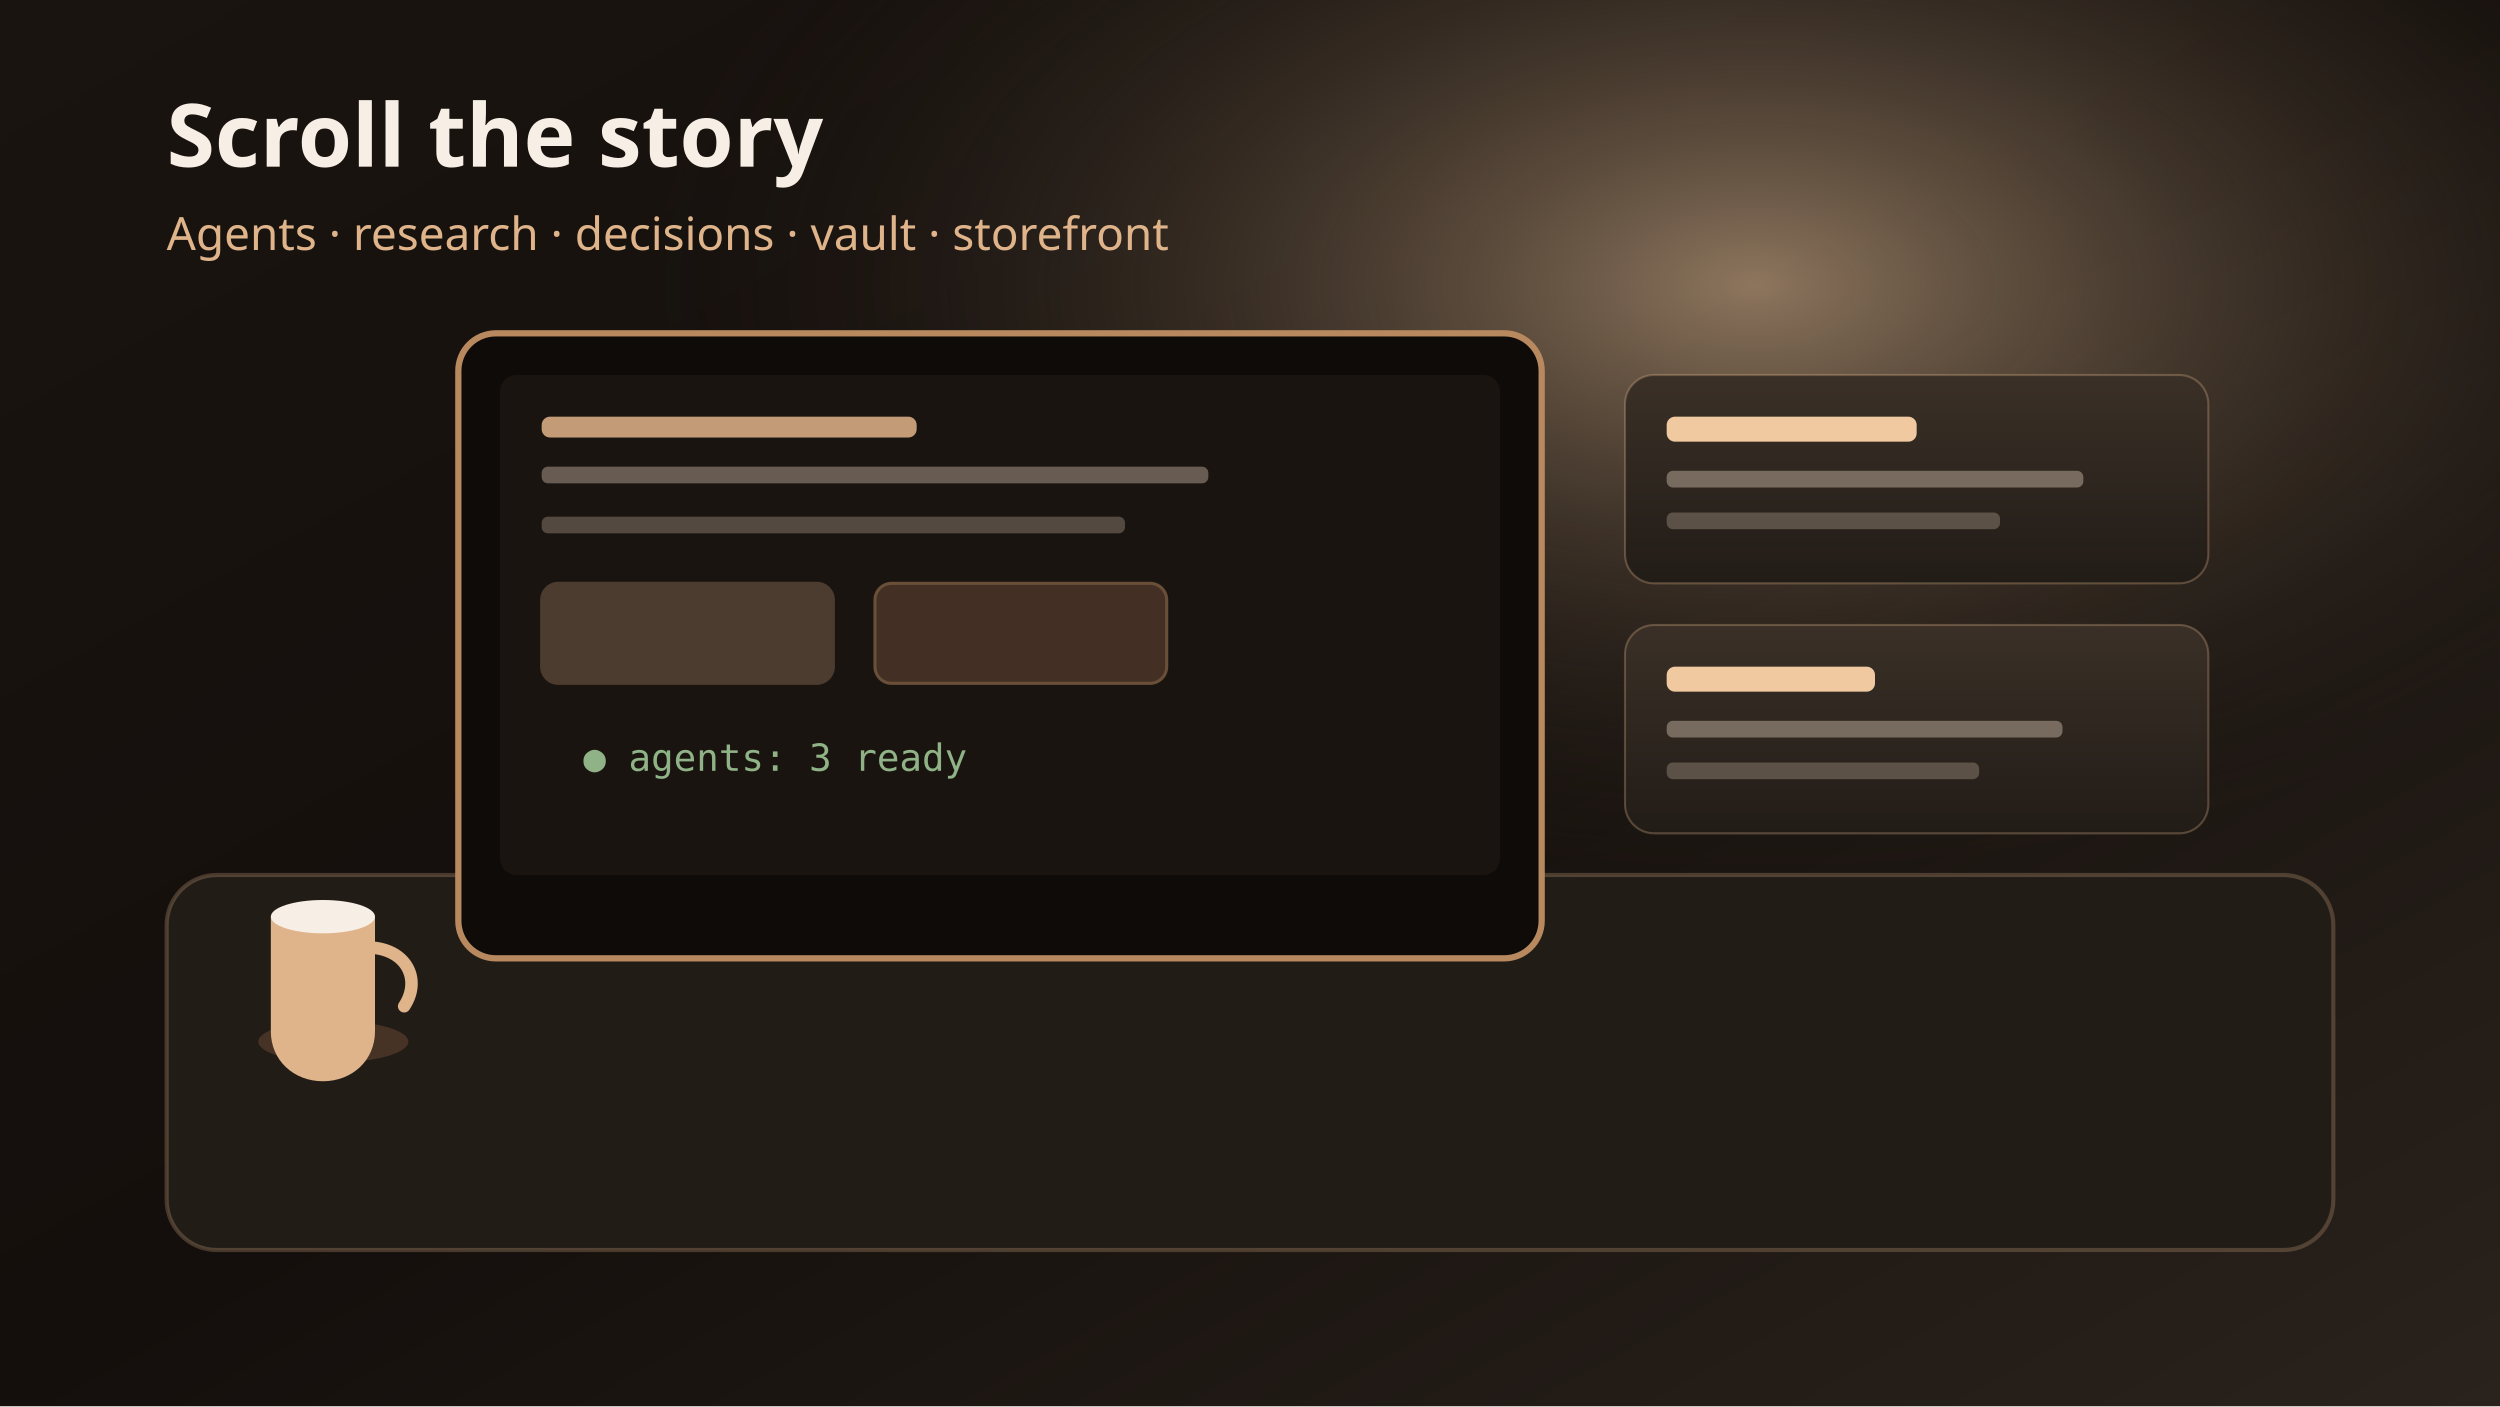
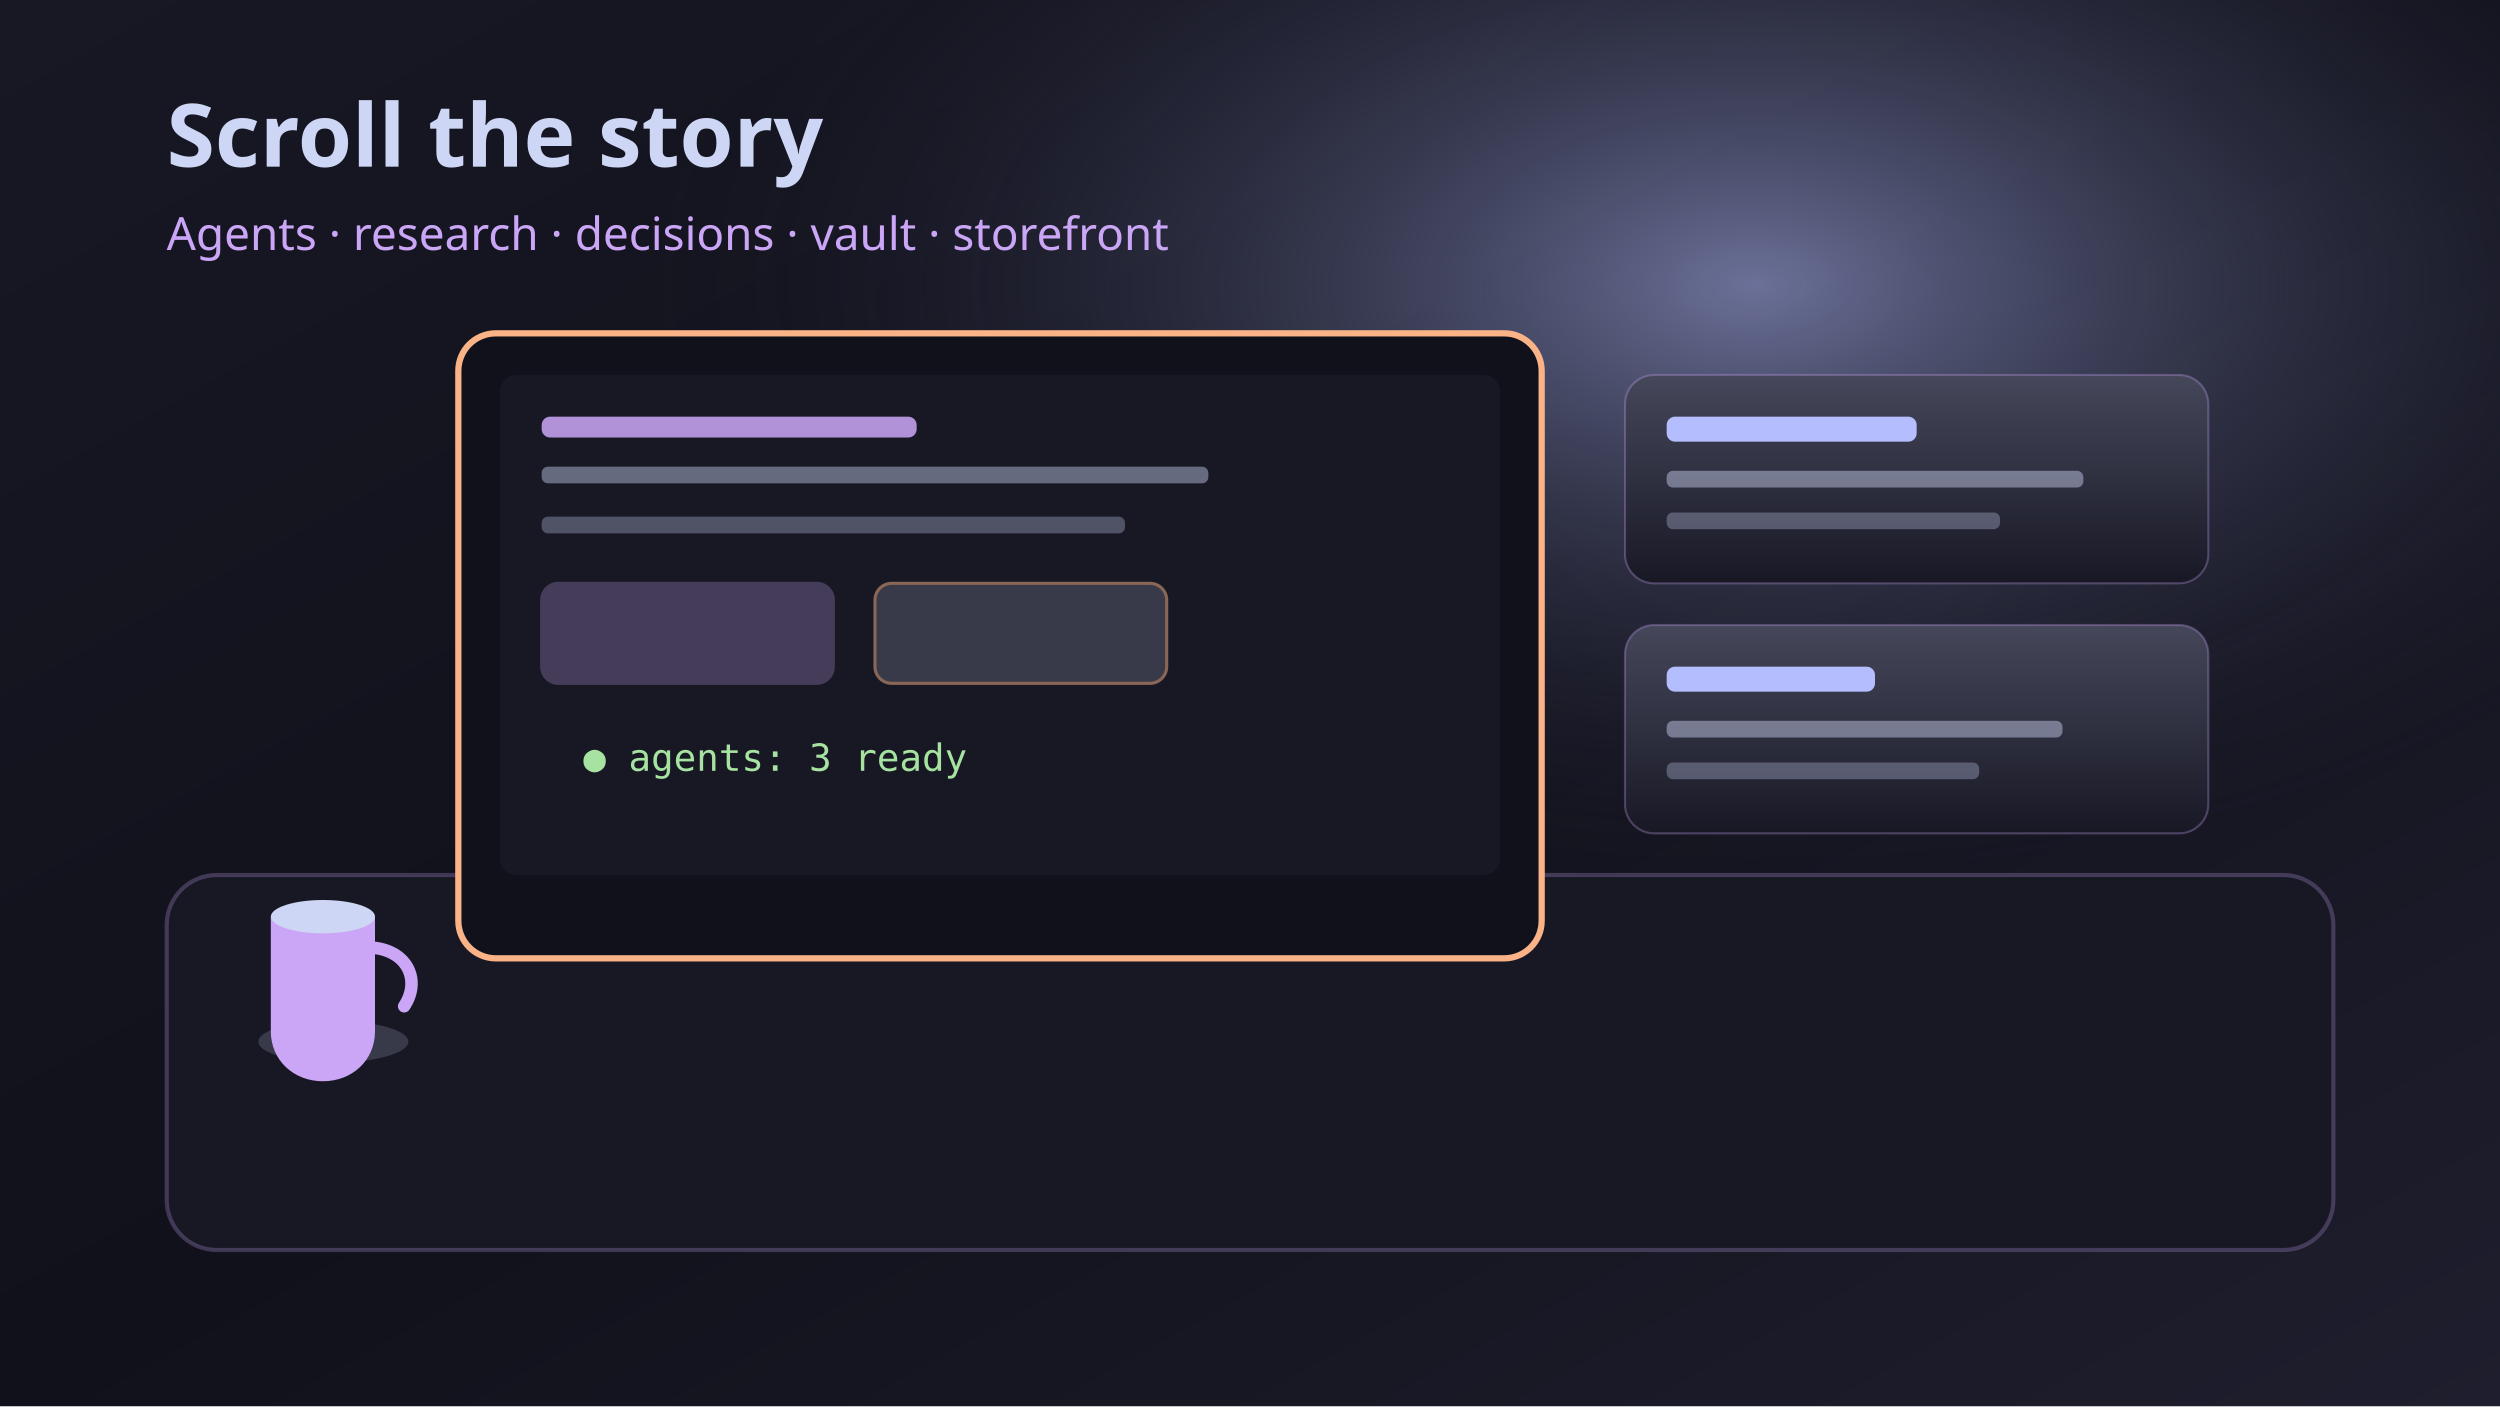
<svg xmlns="http://www.w3.org/2000/svg" viewBox="0 0 1200 675" role="img" aria-label="Hero poster — mocha workspace with agent console glow">
  <defs>
    <linearGradient id="sky" x1="0" y1="0" x2="1" y2="1">
-       <stop offset="0%" stop-color="#1a1410" />
-       <stop offset="50%" stop-color="#140f0c" />
-       <stop offset="100%" stop-color="#2a221c" />
+       <stop offset="0%" stop-color="#181825" />
+       <stop offset="50%" stop-color="#11111b" />
+       <stop offset="100%" stop-color="#1e1e2e" />
    </linearGradient>
    <radialGradient id="lamp" cx="70%" cy="20%" r="45%">
-       <stop offset="0%" stop-color="#f0c9a0" stop-opacity="0.55" />
-       <stop offset="100%" stop-color="#140f0c" stop-opacity="0" />
+       <stop offset="0%" stop-color="#b4befe" stop-opacity="0.55" />
+       <stop offset="100%" stop-color="#11111b" stop-opacity="0" />
    </radialGradient>
    <linearGradient id="panel" x1="0" y1="0" x2="0" y2="1">
-       <stop offset="0%" stop-color="#3a3027" />
-       <stop offset="100%" stop-color="#221c17" />
+       <stop offset="0%" stop-color="#45475a" />
+       <stop offset="100%" stop-color="#181825" />
    </linearGradient>
  </defs>
  <rect width="1200" height="675" fill="url(#sky)" />
  <rect width="1200" height="675" fill="url(#lamp)" />
-   <rect x="80" y="420" width="1040" height="180" rx="24" fill="#221c17" stroke="#e0b48a" stroke-opacity="0.25" stroke-width="2" />
-   <rect x="220" y="160" width="520" height="300" rx="18" fill="#0e0b09" stroke="#b8895f" stroke-width="3" />
-   <rect x="240" y="180" width="480" height="240" rx="8" fill="#1a1410" />
-   <rect x="260" y="200" width="180" height="10" rx="4" fill="#e0b48a" opacity="0.85" />
-   <rect x="260" y="224" width="320" height="8" rx="3" fill="#a89888" opacity="0.55" />
-   <rect x="260" y="248" width="280" height="8" rx="3" fill="#a89888" opacity="0.4" />
-   <rect x="260" y="280" width="140" height="48" rx="8" fill="#e0b48a" opacity="0.25" stroke="#e0b48a" stroke-width="1.5" />
-   <rect x="420" y="280" width="140" height="48" rx="8" fill="#6b4a36" opacity="0.5" stroke="#b8895f" stroke-width="1.5" />
-   <text x="280" y="370" fill="#8fb387" font-family="ui-monospace,monospace" font-size="18">● agents: 3 ready</text>
-   <rect x="780" y="180" width="280" height="100" rx="14" fill="url(#panel)" stroke="#e0b48a" stroke-opacity="0.3" />
-   <rect x="800" y="200" width="120" height="12" rx="4" fill="#f0c9a0" />
-   <rect x="800" y="226" width="200" height="8" rx="3" fill="#a89888" opacity="0.6" />
-   <rect x="800" y="246" width="160" height="8" rx="3" fill="#a89888" opacity="0.4" />
-   <rect x="780" y="300" width="280" height="100" rx="14" fill="url(#panel)" stroke="#e0b48a" stroke-opacity="0.3" />
-   <rect x="800" y="320" width="100" height="12" rx="4" fill="#f0c9a0" />
-   <rect x="800" y="346" width="190" height="8" rx="3" fill="#a89888" opacity="0.6" />
-   <rect x="800" y="366" width="150" height="8" rx="3" fill="#a89888" opacity="0.4" />
-   <ellipse cx="160" cy="500" rx="36" ry="10" fill="#6b4a36" opacity="0.5" />
-   <path d="M130 440h50v55c0 14-11 24-25 24s-25-10-25-24z" fill="#e0b48a" />
-   <ellipse cx="155" cy="440" rx="25" ry="8" fill="#f7efe6" />
-   <path d="M180 455c16 2 22 16 14 28" fill="none" stroke="#e0b48a" stroke-width="6" stroke-linecap="round" />
-   <text x="80" y="80" fill="#f7efe6" font-family="Syne,system-ui,sans-serif" font-size="42" font-weight="800">Scroll the story</text>
-   <text x="80" y="120" fill="#e0b48a" font-family="DM Sans,system-ui,sans-serif" font-size="22">Agents · research · decisions · vault · storefront</text>
+   <rect x="80" y="420" width="1040" height="180" rx="24" fill="#181825" stroke="#cba6f7" stroke-opacity="0.25" stroke-width="2" />
+   <rect x="220" y="160" width="520" height="300" rx="18" fill="#11111b" stroke="#fab387" stroke-width="3" />
+   <rect x="240" y="180" width="480" height="240" rx="8" fill="#181825" />
+   <rect x="260" y="200" width="180" height="10" rx="4" fill="#cba6f7" opacity="0.85" />
+   <rect x="260" y="224" width="320" height="8" rx="3" fill="#a6adc8" opacity="0.55" />
+   <rect x="260" y="248" width="280" height="8" rx="3" fill="#a6adc8" opacity="0.4" />
+   <rect x="260" y="280" width="140" height="48" rx="8" fill="#cba6f7" opacity="0.25" stroke="#cba6f7" stroke-width="1.5" />
+   <rect x="420" y="280" width="140" height="48" rx="8" fill="#585b70" opacity="0.5" stroke="#fab387" stroke-width="1.5" />
+   <text x="280" y="370" fill="#a6e3a1" font-family="ui-monospace,monospace" font-size="18">● agents: 3 ready</text>
+   <rect x="780" y="180" width="280" height="100" rx="14" fill="url(#panel)" stroke="#cba6f7" stroke-opacity="0.3" />
+   <rect x="800" y="200" width="120" height="12" rx="4" fill="#b4befe" />
+   <rect x="800" y="226" width="200" height="8" rx="3" fill="#a6adc8" opacity="0.6" />
+   <rect x="800" y="246" width="160" height="8" rx="3" fill="#a6adc8" opacity="0.4" />
+   <rect x="780" y="300" width="280" height="100" rx="14" fill="url(#panel)" stroke="#cba6f7" stroke-opacity="0.3" />
+   <rect x="800" y="320" width="100" height="12" rx="4" fill="#b4befe" />
+   <rect x="800" y="346" width="190" height="8" rx="3" fill="#a6adc8" opacity="0.6" />
+   <rect x="800" y="366" width="150" height="8" rx="3" fill="#a6adc8" opacity="0.4" />
+   <ellipse cx="160" cy="500" rx="36" ry="10" fill="#585b70" opacity="0.5" />
+   <path d="M130 440h50v55c0 14-11 24-25 24s-25-10-25-24z" fill="#cba6f7" />
+   <ellipse cx="155" cy="440" rx="25" ry="8" fill="#cdd6f4" />
+   <path d="M180 455c16 2 22 16 14 28" fill="none" stroke="#cba6f7" stroke-width="6" stroke-linecap="round" />
+   <text x="80" y="80" fill="#cdd6f4" font-family="Syne,system-ui,sans-serif" font-size="42" font-weight="800">Scroll the story</text>
+   <text x="80" y="120" fill="#cba6f7" font-family="DM Sans,system-ui,sans-serif" font-size="22">Agents · research · decisions · vault · storefront</text>
</svg>
